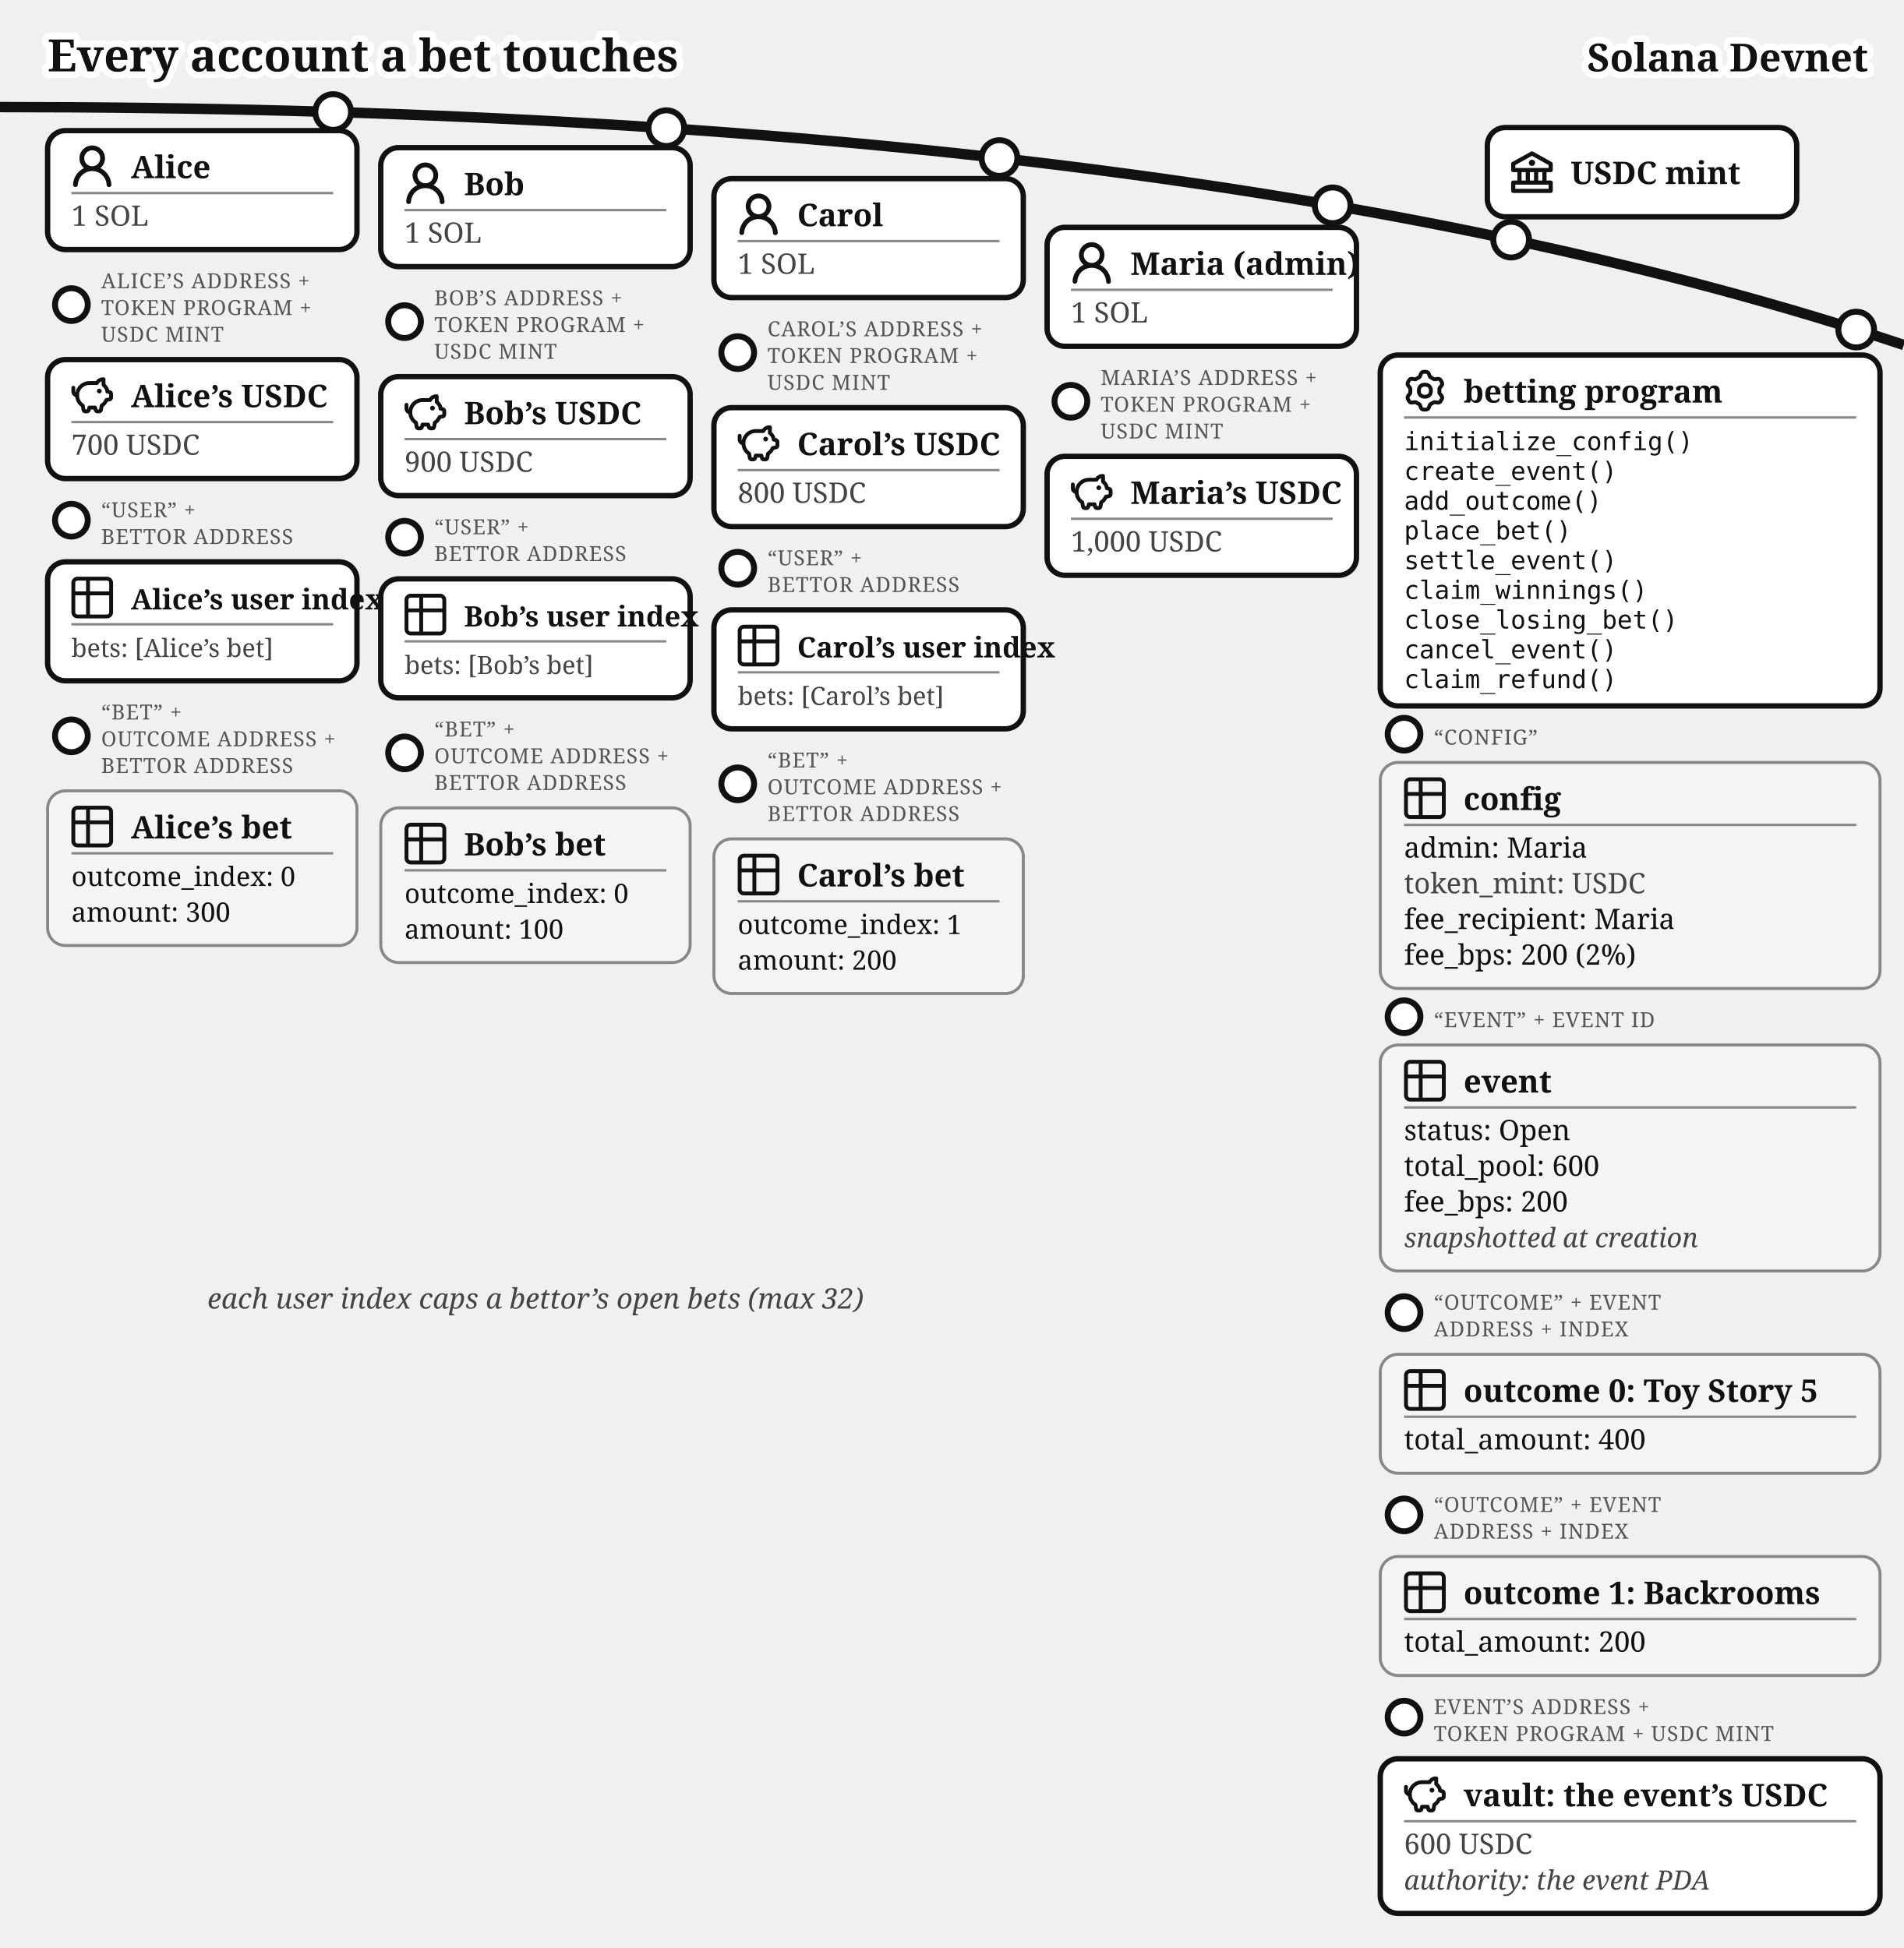
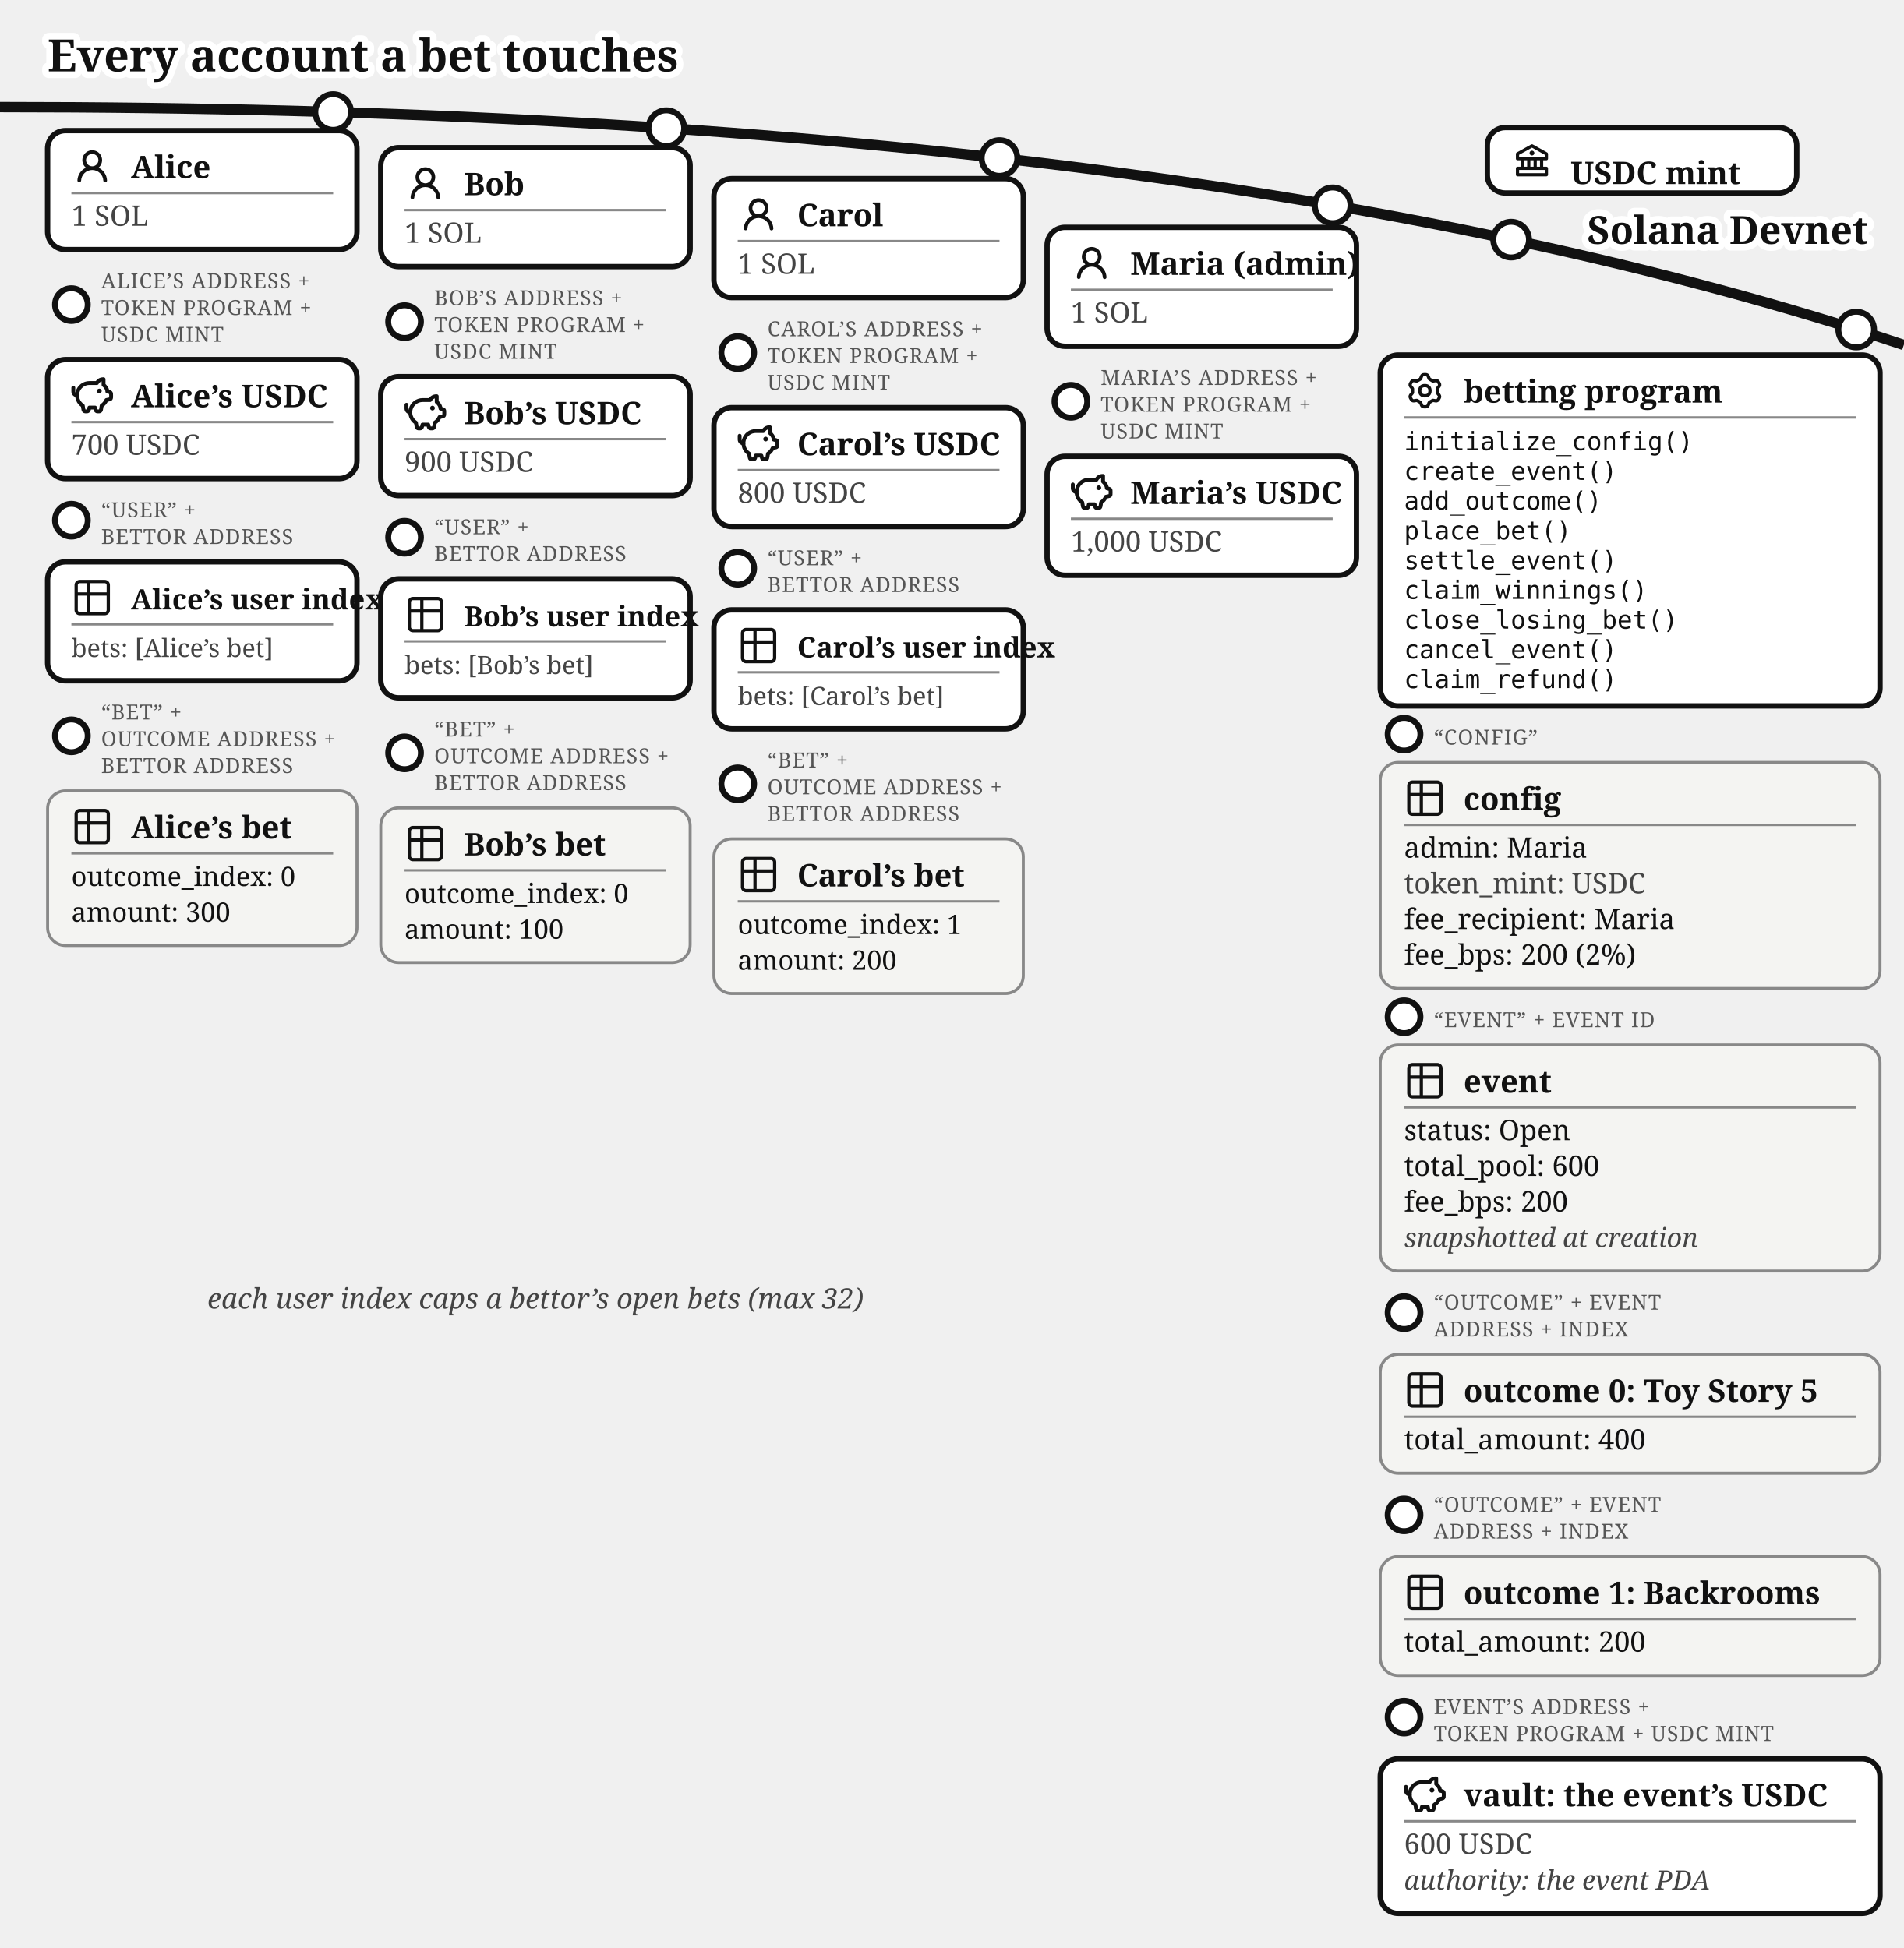
<svg xmlns="http://www.w3.org/2000/svg" viewBox="0 0 640 655" font-family="Gelasio, Georgia, serif" fill="#111">
  <text stroke="#fff" stroke-width="4.5" paint-order="stroke" stroke-linejoin="round" x="16" y="24" font-size="15" font-weight="bold">Every account a bet touches</text>
  <path d="M 0,36 Q 400,36 640,116" fill="none" stroke="#111" stroke-width="3.5" />
-   <text stroke="#fff" stroke-width="4.5" paint-order="stroke" stroke-linejoin="round" x="628" y="24" font-size="13" font-weight="bold" text-anchor="end">Solana Devnet</text>
+   <text stroke="#fff" stroke-width="4.5" paint-order="stroke" stroke-linejoin="round" x="628" y="82" font-size="13" font-weight="bold" text-anchor="end">Solana Devnet</text>
  <g>
    <circle cx="508" cy="80.573" r="6" fill="#fff" stroke="#111" stroke-width="2" />
-     <rect x="500" y="42.893" width="104" height="30" rx="6" fill="#fff" stroke="#111" stroke-width="1.8" />
-     <g transform="translate(508,50.89)">
-       <g transform="translate(-1.4,-1.401) scale(0.7)" fill="#111">
+     <rect x="500" y="42.893" width="104" height="22" rx="6" fill="#fff" stroke="#111" stroke-width="1.8" />
+     <g transform="translate(508,46.8932)">
+       <g transform="translate(0.52,0.519) scale(0.54)" fill="#111">
        <path d="m21.49 7.13l-9-5a.99.99 0 0 0-.97 0l-9.01 5C2.19 7.31 2 7.64 2 8v3c0 .55.45 1 1 1h2v4H3c-.55 0-1 .45-1 1v4c0 .55.45 1 1 1h18c.55 0 1-.45 1-1v-4c0-.55-.45-1-1-1h-2v-4h2c.55 0 1-.45 1-1V8a1 1 0 0 0-.51-.87M7 12h2v4H7zm6 0v4h-2v-4zm7 6v2H4v-2zm-3-2h-2v-4h2zm3-6H4V8.59l8-4.44l8 4.44z" />
        <path d="M12 6a1.5 1.5 0 1 0 0 3a1.5 1.5 0 1 0 0-3" />
      </g>
    </g>
    <text x="528" y="61.89" font-size="10.5" font-weight="bold">USDC mint</text>
  </g>
  <g>
    <circle cx="112" cy="37.663" r="6" fill="#fff" stroke="#111" stroke-width="2" />
    <rect x="16" y="43.917" width="104" height="40" rx="6" fill="#fff" stroke="#111" stroke-width="1.8" />
    <g transform="translate(24,48.9168)">
-       <g transform="translate(-1.607,-1.079) scale(1.076)" fill="#111">
+       <g transform="translate(0.36,0.767) scale(0.8301)" fill="#111">
        <path d="M10.561 8.073a6 6 0 0 1 3.432 5.142a.75.75 0 1 1-1.498.07a4.5 4.5 0 0 0-8.99 0a.75.75 0 0 1-1.498-.07a6 6 0 0 1 3.431-5.142a3.999 3.999 0 1 1 5.123 0M10.5 5a2.5 2.5 0 1 0-5 0a2.5 2.5 0 0 0 5 0" />
      </g>
    </g>
    <text x="44" y="59.917" font-size="10.5" font-weight="bold">Alice</text>
    <line x1="24" y1="64.917" x2="112" y2="64.917" stroke="#888" stroke-width="0.8" />
    <text x="24" y="75.917" font-size="9.5" fill="#444">1 SOL</text>
  </g>
  <g>
    <circle cx="24" cy="102.417" r="5.5" fill="#fff" stroke="#111" stroke-width="2" />
    <text x="34" y="96.917" font-size="7" letter-spacing="0.3" fill="#555">ALICE’S ADDRESS +</text>
    <text x="34" y="105.917" font-size="7" letter-spacing="0.3" fill="#555">TOKEN PROGRAM +</text>
    <text x="34" y="114.917" font-size="7" letter-spacing="0.3" fill="#555">USDC MINT</text>
    <rect x="16" y="120.917" width="104" height="40" rx="6" fill="#fff" stroke="#111" stroke-width="1.8" />
    <g transform="translate(24,125.917)">
-       <g transform="translate(-0.62,-0.62) scale(0.635)" fill="none" stroke="#111" stroke-linecap="round" stroke-linejoin="round" stroke-width="2.047">
+       <g transform="translate(-0.624,-0.624) scale(0.6353)" fill="none" stroke="#111" stroke-linecap="round" stroke-linejoin="round" stroke-width="2.047">
        <path d="M14.5 5.5h-4A6.5 6.5 0 0 0 7 17.478l.288 1.738c.07.423.105.635.202.798a1 1 0 0 0 .49.416c.178.07.392.07.822.07c.397 0 .596 0 .764-.062a1 1 0 0 0 .479-.374c.1-.148.15-.34.246-.727l.209-.837h3l.21.837c.096.386.144.58.245.727a1 1 0 0 0 .479.374c.168.062.367.062.764.062c.43 0 .644 0 .821-.07a1 1 0 0 0 .49-.416c.098-.163.133-.375.203-.798L17 17.478a6.5 6.5 0 0 0 2.502-2.978l.89-.178c.77-.154 1.155-.231 1.381-.508c.227-.276.227-.669.227-1.453v-.3c0-.75 0-1.124-.212-1.396c-.212-.27-.575-.362-1.303-.544L20 10c0-1.5-1.167-2.833-2-3.5v-3h-.264c-1.37 0-2.623.774-3.236 2" />
        <path d="M15.875 9.75h-.125m.25 0a.25.25 0 1 1-.5 0a.25.25 0 0 1 .5 0M2 8v2a2 2 0 0 0 2 2" />
      </g>
    </g>
    <text x="44" y="136.917" font-size="10.5" font-weight="bold">Alice’s USDC</text>
    <line x1="24" y1="141.917" x2="112" y2="141.917" stroke="#888" stroke-width="0.8" />
    <text x="24" y="152.917" font-size="9.5" fill="#444">700 USDC</text>
  </g>
  <g>
    <circle cx="24" cy="174.917" r="5.5" fill="#fff" stroke="#111" stroke-width="2" />
    <text x="34" y="173.917" font-size="7" letter-spacing="0.3" fill="#555">“USER” +</text>
    <text x="34" y="182.917" font-size="7" letter-spacing="0.3" fill="#555">BETTOR ADDRESS</text>
    <rect x="16" y="188.917" width="104" height="40" rx="6" fill="#fff" stroke="#111" stroke-width="1.8" />
    <g transform="translate(24,193.917)">
-       <g transform="translate(-1.467,-1.467) scale(0.706)" fill="none" stroke="#111" stroke-linecap="round" stroke-linejoin="round" stroke-width="1.843">
+       <g transform="translate(-0.195,-0.195) scale(0.6)" fill="none" stroke="#111" stroke-linecap="round" stroke-linejoin="round" stroke-width="1.843">
        <path d="M3 5a2 2 0 0 1 2-2h14a2 2 0 0 1 2 2v14a2 2 0 0 1-2 2H5a2 2 0 0 1-2-2zm0 5h18M10 3v18" />
      </g>
    </g>
    <text x="44" y="204.917" font-size="9.5" font-weight="bold">Alice’s user index</text>
    <line x1="24" y1="209.917" x2="112" y2="209.917" stroke="#888" stroke-width="0.8" />
    <text x="24" y="220.917" font-size="8.5" fill="#444">bets: [Alice’s bet]</text>
  </g>
  <g>
    <circle cx="24" cy="247.417" r="5.5" fill="#fff" stroke="#111" stroke-width="2" />
    <text x="34" y="241.917" font-size="7" letter-spacing="0.3" fill="#555">“BET” +</text>
    <text x="34" y="250.917" font-size="7" letter-spacing="0.3" fill="#555">OUTCOME ADDRESS +</text>
    <text x="34" y="259.917" font-size="7" letter-spacing="0.3" fill="#555">BETTOR ADDRESS</text>
    <rect x="16" y="265.917" width="104" height="52" rx="6" fill="#f4f4f2" stroke="#888" />
    <g transform="translate(24,270.917)">
-       <g transform="translate(-1.467,-1.467) scale(0.706)" fill="none" stroke="#111" stroke-linecap="round" stroke-linejoin="round" stroke-width="1.843">
+       <g transform="translate(-0.195,-0.195) scale(0.6)" fill="none" stroke="#111" stroke-linecap="round" stroke-linejoin="round" stroke-width="1.843">
        <path d="M3 5a2 2 0 0 1 2-2h14a2 2 0 0 1 2 2v14a2 2 0 0 1-2 2H5a2 2 0 0 1-2-2zm0 5h18M10 3v18" />
      </g>
    </g>
    <text x="44" y="281.917" font-size="10.5" font-weight="bold">Alice’s bet</text>
    <line x1="24" y1="286.917" x2="112" y2="286.917" stroke="#888" stroke-width="0.8" />
    <text x="24" y="297.917" font-size="9">outcome_index: 0</text>
    <text x="24" y="309.917" font-size="9">amount: 300</text>
  </g>
  <g>
    <circle cx="224" cy="43.091" r="6" fill="#fff" stroke="#111" stroke-width="2" />
    <rect x="128" y="49.644" width="104" height="40" rx="6" fill="#fff" stroke="#111" stroke-width="1.8" />
    <g transform="translate(136,54.6439)">
-       <g transform="translate(-1.607,-1.079) scale(1.076)" fill="#111">
+       <g transform="translate(0.36,0.767) scale(0.8301)" fill="#111">
        <path d="M10.561 8.073a6 6 0 0 1 3.432 5.142a.75.75 0 1 1-1.498.07a4.5 4.5 0 0 0-8.99 0a.75.75 0 0 1-1.498-.07a6 6 0 0 1 3.431-5.142a3.999 3.999 0 1 1 5.123 0M10.5 5a2.5 2.5 0 1 0-5 0a2.5 2.5 0 0 0 5 0" />
      </g>
    </g>
    <text x="156" y="65.644" font-size="10.5" font-weight="bold">Bob</text>
    <line x1="136" y1="70.644" x2="224" y2="70.644" stroke="#888" stroke-width="0.8" />
    <text x="136" y="81.644" font-size="9.5" fill="#444">1 SOL</text>
  </g>
  <g>
    <circle cx="136" cy="108.144" r="5.5" fill="#fff" stroke="#111" stroke-width="2" />
    <text x="146" y="102.644" font-size="7" letter-spacing="0.3" fill="#555">BOB’S ADDRESS +</text>
    <text x="146" y="111.644" font-size="7" letter-spacing="0.3" fill="#555">TOKEN PROGRAM +</text>
    <text x="146" y="120.644" font-size="7" letter-spacing="0.3" fill="#555">USDC MINT</text>
    <rect x="128" y="126.644" width="104" height="40" rx="6" fill="#fff" stroke="#111" stroke-width="1.8" />
    <g transform="translate(136,131.644)">
-       <g transform="translate(-0.62,-0.62) scale(0.635)" fill="none" stroke="#111" stroke-linecap="round" stroke-linejoin="round" stroke-width="2.047">
+       <g transform="translate(-0.624,-0.624) scale(0.6353)" fill="none" stroke="#111" stroke-linecap="round" stroke-linejoin="round" stroke-width="2.047">
        <path d="M14.5 5.5h-4A6.5 6.5 0 0 0 7 17.478l.288 1.738c.07.423.105.635.202.798a1 1 0 0 0 .49.416c.178.07.392.07.822.07c.397 0 .596 0 .764-.062a1 1 0 0 0 .479-.374c.1-.148.15-.34.246-.727l.209-.837h3l.21.837c.096.386.144.58.245.727a1 1 0 0 0 .479.374c.168.062.367.062.764.062c.43 0 .644 0 .821-.07a1 1 0 0 0 .49-.416c.098-.163.133-.375.203-.798L17 17.478a6.5 6.5 0 0 0 2.502-2.978l.89-.178c.77-.154 1.155-.231 1.381-.508c.227-.276.227-.669.227-1.453v-.3c0-.75 0-1.124-.212-1.396c-.212-.27-.575-.362-1.303-.544L20 10c0-1.5-1.167-2.833-2-3.5v-3h-.264c-1.37 0-2.623.774-3.236 2" />
        <path d="M15.875 9.75h-.125m.25 0a.25.25 0 1 1-.5 0a.25.25 0 0 1 .5 0M2 8v2a2 2 0 0 0 2 2" />
      </g>
    </g>
    <text x="156" y="142.644" font-size="10.5" font-weight="bold">Bob’s USDC</text>
    <line x1="136" y1="147.644" x2="224" y2="147.644" stroke="#888" stroke-width="0.8" />
    <text x="136" y="158.644" font-size="9.5" fill="#444">900 USDC</text>
  </g>
  <g>
    <circle cx="136" cy="180.644" r="5.5" fill="#fff" stroke="#111" stroke-width="2" />
    <text x="146" y="179.644" font-size="7" letter-spacing="0.3" fill="#555">“USER” +</text>
    <text x="146" y="188.644" font-size="7" letter-spacing="0.3" fill="#555">BETTOR ADDRESS</text>
    <rect x="128" y="194.644" width="104" height="40" rx="6" fill="#fff" stroke="#111" stroke-width="1.8" />
    <g transform="translate(136,199.644)">
-       <g transform="translate(-1.467,-1.467) scale(0.706)" fill="none" stroke="#111" stroke-linecap="round" stroke-linejoin="round" stroke-width="1.843">
+       <g transform="translate(-0.195,-0.195) scale(0.6)" fill="none" stroke="#111" stroke-linecap="round" stroke-linejoin="round" stroke-width="1.843">
        <path d="M3 5a2 2 0 0 1 2-2h14a2 2 0 0 1 2 2v14a2 2 0 0 1-2 2H5a2 2 0 0 1-2-2zm0 5h18M10 3v18" />
      </g>
    </g>
    <text x="156" y="210.644" font-size="9.5" font-weight="bold">Bob’s user index</text>
    <line x1="136" y1="215.644" x2="224" y2="215.644" stroke="#888" stroke-width="0.8" />
    <text x="136" y="226.644" font-size="8.5" fill="#444">bets: [Bob’s bet]</text>
  </g>
  <g>
    <circle cx="136" cy="253.144" r="5.5" fill="#fff" stroke="#111" stroke-width="2" />
    <text x="146" y="247.644" font-size="7" letter-spacing="0.3" fill="#555">“BET” +</text>
    <text x="146" y="256.644" font-size="7" letter-spacing="0.3" fill="#555">OUTCOME ADDRESS +</text>
    <text x="146" y="265.644" font-size="7" letter-spacing="0.3" fill="#555">BETTOR ADDRESS</text>
    <rect x="128" y="271.644" width="104" height="52" rx="6" fill="#f4f4f2" stroke="#888" />
    <g transform="translate(136,276.644)">
-       <g transform="translate(-1.467,-1.467) scale(0.706)" fill="none" stroke="#111" stroke-linecap="round" stroke-linejoin="round" stroke-width="1.843">
+       <g transform="translate(-0.195,-0.195) scale(0.6)" fill="none" stroke="#111" stroke-linecap="round" stroke-linejoin="round" stroke-width="1.843">
        <path d="M3 5a2 2 0 0 1 2-2h14a2 2 0 0 1 2 2v14a2 2 0 0 1-2 2H5a2 2 0 0 1-2-2zm0 5h18M10 3v18" />
      </g>
    </g>
    <text x="156" y="287.644" font-size="10.5" font-weight="bold">Bob’s bet</text>
    <line x1="136" y1="292.644" x2="224" y2="292.644" stroke="#888" stroke-width="0.8" />
    <text x="136" y="303.644" font-size="9">outcome_index: 0</text>
    <text x="136" y="315.644" font-size="9">amount: 100</text>
  </g>
  <g>
    <circle cx="336" cy="53.138" r="6" fill="#fff" stroke="#111" stroke-width="2" />
    <rect x="240" y="60.062" width="104" height="40" rx="6" fill="#fff" stroke="#111" stroke-width="1.8" />
    <g transform="translate(248,65.0617)">
-       <g transform="translate(-1.607,-1.079) scale(1.076)" fill="#111">
+       <g transform="translate(0.36,0.767) scale(0.8301)" fill="#111">
        <path d="M10.561 8.073a6 6 0 0 1 3.432 5.142a.75.75 0 1 1-1.498.07a4.5 4.5 0 0 0-8.99 0a.75.75 0 0 1-1.498-.07a6 6 0 0 1 3.431-5.142a3.999 3.999 0 1 1 5.123 0M10.5 5a2.5 2.5 0 1 0-5 0a2.5 2.5 0 0 0 5 0" />
      </g>
    </g>
    <text x="268" y="76.062" font-size="10.5" font-weight="bold">Carol</text>
    <line x1="248" y1="81.062" x2="336" y2="81.062" stroke="#888" stroke-width="0.8" />
    <text x="248" y="92.062" font-size="9.5" fill="#444">1 SOL</text>
  </g>
  <g>
    <circle cx="248" cy="118.562" r="5.5" fill="#fff" stroke="#111" stroke-width="2" />
    <text x="258" y="113.062" font-size="7" letter-spacing="0.3" fill="#555">CAROL’S ADDRESS +</text>
    <text x="258" y="122.062" font-size="7" letter-spacing="0.3" fill="#555">TOKEN PROGRAM +</text>
    <text x="258" y="131.062" font-size="7" letter-spacing="0.3" fill="#555">USDC MINT</text>
    <rect x="240" y="137.062" width="104" height="40" rx="6" fill="#fff" stroke="#111" stroke-width="1.8" />
    <g transform="translate(248,142.062)">
-       <g transform="translate(-0.62,-0.62) scale(0.635)" fill="none" stroke="#111" stroke-linecap="round" stroke-linejoin="round" stroke-width="2.047">
+       <g transform="translate(-0.624,-0.624) scale(0.6353)" fill="none" stroke="#111" stroke-linecap="round" stroke-linejoin="round" stroke-width="2.047">
        <path d="M14.5 5.5h-4A6.5 6.5 0 0 0 7 17.478l.288 1.738c.07.423.105.635.202.798a1 1 0 0 0 .49.416c.178.07.392.07.822.07c.397 0 .596 0 .764-.062a1 1 0 0 0 .479-.374c.1-.148.15-.34.246-.727l.209-.837h3l.21.837c.096.386.144.58.245.727a1 1 0 0 0 .479.374c.168.062.367.062.764.062c.43 0 .644 0 .821-.07a1 1 0 0 0 .49-.416c.098-.163.133-.375.203-.798L17 17.478a6.5 6.5 0 0 0 2.502-2.978l.89-.178c.77-.154 1.155-.231 1.381-.508c.227-.276.227-.669.227-1.453v-.3c0-.75 0-1.124-.212-1.396c-.212-.27-.575-.362-1.303-.544L20 10c0-1.5-1.167-2.833-2-3.5v-3h-.264c-1.37 0-2.623.774-3.236 2" />
        <path d="M15.875 9.75h-.125m.25 0a.25.25 0 1 1-.5 0a.25.25 0 0 1 .5 0M2 8v2a2 2 0 0 0 2 2" />
      </g>
    </g>
    <text x="268" y="153.062" font-size="10.5" font-weight="bold">Carol’s USDC</text>
    <line x1="248" y1="158.062" x2="336" y2="158.062" stroke="#888" stroke-width="0.8" />
    <text x="248" y="169.062" font-size="9.5" fill="#444">800 USDC</text>
  </g>
  <g>
    <circle cx="248" cy="191.062" r="5.5" fill="#fff" stroke="#111" stroke-width="2" />
    <text x="258" y="190.062" font-size="7" letter-spacing="0.3" fill="#555">“USER” +</text>
    <text x="258" y="199.062" font-size="7" letter-spacing="0.3" fill="#555">BETTOR ADDRESS</text>
    <rect x="240" y="205.062" width="104" height="40" rx="6" fill="#fff" stroke="#111" stroke-width="1.8" />
    <g transform="translate(248,210.062)">
-       <g transform="translate(-1.467,-1.467) scale(0.706)" fill="none" stroke="#111" stroke-linecap="round" stroke-linejoin="round" stroke-width="1.843">
+       <g transform="translate(-0.195,-0.195) scale(0.6)" fill="none" stroke="#111" stroke-linecap="round" stroke-linejoin="round" stroke-width="1.843">
        <path d="M3 5a2 2 0 0 1 2-2h14a2 2 0 0 1 2 2v14a2 2 0 0 1-2 2H5a2 2 0 0 1-2-2zm0 5h18M10 3v18" />
      </g>
    </g>
    <text x="268" y="221.062" font-size="9.5" font-weight="bold">Carol’s user index</text>
    <line x1="248" y1="226.062" x2="336" y2="226.062" stroke="#888" stroke-width="0.8" />
    <text x="248" y="237.062" font-size="8.5" fill="#444">bets: [Carol’s bet]</text>
  </g>
  <g>
    <circle cx="248" cy="263.562" r="5.5" fill="#fff" stroke="#111" stroke-width="2" />
    <text x="258" y="258.062" font-size="7" letter-spacing="0.3" fill="#555">“BET” +</text>
    <text x="258" y="267.062" font-size="7" letter-spacing="0.3" fill="#555">OUTCOME ADDRESS +</text>
    <text x="258" y="276.062" font-size="7" letter-spacing="0.3" fill="#555">BETTOR ADDRESS</text>
    <rect x="240" y="282.062" width="104" height="52" rx="6" fill="#f4f4f2" stroke="#888" />
    <g transform="translate(248,287.062)">
-       <g transform="translate(-1.467,-1.467) scale(0.706)" fill="none" stroke="#111" stroke-linecap="round" stroke-linejoin="round" stroke-width="1.843">
+       <g transform="translate(-0.195,-0.195) scale(0.6)" fill="none" stroke="#111" stroke-linecap="round" stroke-linejoin="round" stroke-width="1.843">
        <path d="M3 5a2 2 0 0 1 2-2h14a2 2 0 0 1 2 2v14a2 2 0 0 1-2 2H5a2 2 0 0 1-2-2zm0 5h18M10 3v18" />
      </g>
    </g>
    <text x="268" y="298.062" font-size="10.5" font-weight="bold">Carol’s bet</text>
    <line x1="248" y1="303.062" x2="336" y2="303.062" stroke="#888" stroke-width="0.8" />
    <text x="248" y="314.062" font-size="9">outcome_index: 1</text>
    <text x="248" y="326.062" font-size="9">amount: 200</text>
  </g>
  <g>
    <circle cx="448" cy="69.033" r="6" fill="#fff" stroke="#111" stroke-width="2" />
    <rect x="352" y="76.436" width="104" height="40" rx="6" fill="#fff" stroke="#111" stroke-width="1.8" />
    <g transform="translate(360,81.4364)">
-       <g transform="translate(-1.607,-1.079) scale(1.076)" fill="#111">
+       <g transform="translate(0.36,0.767) scale(0.8301)" fill="#111">
        <path d="M10.561 8.073a6 6 0 0 1 3.432 5.142a.75.75 0 1 1-1.498.07a4.5 4.5 0 0 0-8.99 0a.75.75 0 0 1-1.498-.07a6 6 0 0 1 3.431-5.142a3.999 3.999 0 1 1 5.123 0M10.5 5a2.5 2.5 0 1 0-5 0a2.5 2.5 0 0 0 5 0" />
      </g>
    </g>
    <text x="380" y="92.436" font-size="10.5" font-weight="bold">Maria (admin)</text>
    <line x1="360" y1="97.436" x2="448" y2="97.436" stroke="#888" stroke-width="0.8" />
    <text x="360" y="108.436" font-size="9.5" fill="#444">1 SOL</text>
  </g>
  <g>
    <circle cx="360" cy="134.936" r="5.5" fill="#fff" stroke="#111" stroke-width="2" />
    <text x="370" y="129.436" font-size="7" letter-spacing="0.3" fill="#555">MARIA’S ADDRESS +</text>
    <text x="370" y="138.436" font-size="7" letter-spacing="0.3" fill="#555">TOKEN PROGRAM +</text>
    <text x="370" y="147.436" font-size="7" letter-spacing="0.3" fill="#555">USDC MINT</text>
    <rect x="352" y="153.436" width="104" height="40" rx="6" fill="#fff" stroke="#111" stroke-width="1.8" />
    <g transform="translate(360,158.436)">
-       <g transform="translate(-0.62,-0.62) scale(0.635)" fill="none" stroke="#111" stroke-linecap="round" stroke-linejoin="round" stroke-width="2.047">
+       <g transform="translate(-0.624,-0.624) scale(0.6353)" fill="none" stroke="#111" stroke-linecap="round" stroke-linejoin="round" stroke-width="2.047">
        <path d="M14.5 5.5h-4A6.5 6.5 0 0 0 7 17.478l.288 1.738c.07.423.105.635.202.798a1 1 0 0 0 .49.416c.178.07.392.07.822.07c.397 0 .596 0 .764-.062a1 1 0 0 0 .479-.374c.1-.148.15-.34.246-.727l.209-.837h3l.21.837c.096.386.144.58.245.727a1 1 0 0 0 .479.374c.168.062.367.062.764.062c.43 0 .644 0 .821-.07a1 1 0 0 0 .49-.416c.098-.163.133-.375.203-.798L17 17.478a6.5 6.5 0 0 0 2.502-2.978l.89-.178c.77-.154 1.155-.231 1.381-.508c.227-.276.227-.669.227-1.453v-.3c0-.75 0-1.124-.212-1.396c-.212-.27-.575-.362-1.303-.544L20 10c0-1.5-1.167-2.833-2-3.5v-3h-.264c-1.37 0-2.623.774-3.236 2" />
        <path d="M15.875 9.75h-.125m.25 0a.25.25 0 1 1-.5 0a.25.25 0 0 1 .5 0M2 8v2a2 2 0 0 0 2 2" />
      </g>
    </g>
    <text x="380" y="169.436" font-size="10.5" font-weight="bold">Maria’s USDC</text>
    <line x1="360" y1="174.436" x2="448" y2="174.436" stroke="#888" stroke-width="0.8" />
    <text x="360" y="185.436" font-size="9.5" fill="#444">1,000 USDC</text>
  </g>
  <g>
    <circle cx="624" cy="110.812" r="6" fill="#fff" stroke="#111" stroke-width="2" />
    <rect x="464" y="119.37" width="168" height="118" rx="6" fill="#fff" stroke="#111" stroke-width="1.8" />
    <g transform="translate(472,124.37)">
-       <g transform="translate(-0.113,-0.112) scale(1.016)" fill="none" stroke="#111" stroke-linecap="round" stroke-linejoin="round" stroke-width="1.28">
+       <g transform="translate(0.951,0.952) scale(0.864)" fill="none" stroke="#111" stroke-linecap="round" stroke-linejoin="round" stroke-width="1.28">
        <path d="M11.808 7.727c0 .05.017.1.048.14l.667.84a.96.96 0 0 1 .082 1.08l-.392.676a.96.96 0 0 1-.975.47l-1.063-.16a.23.23 0 0 0-.145.027l-1.26.727a.23.23 0 0 0-.096.112l-.392 1a.96.96 0 0 1-.893.611h-.782a.96.96 0 0 1-.893-.61l-.392-1a.23.23 0 0 0-.096-.113L3.967 10.8a.23.23 0 0 0-.145-.028l-1.063.162a.96.96 0 0 1-.976-.47l-.39-.677a.96.96 0 0 1 .08-1.08l.67-.84a.22.22 0 0 0 .05-.14V6.273c0-.05-.018-.1-.05-.14l-.67-.84a.96.96 0 0 1-.08-1.08l.39-.676a.96.96 0 0 1 .976-.47l1.06.16a.23.23 0 0 0 .145-.027l1.262-.73a.23.23 0 0 0 .096-.113l.394-.996A.96.96 0 0 1 6.61.75h.784a.96.96 0 0 1 .893.61l.392.997q.028.075.096.116l1.26.727a.23.23 0 0 0 .145.028l1.062-.162a.96.96 0 0 1 .976.47l.391.677a.96.96 0 0 1-.081 1.08l-.67.84a.22.22 0 0 0-.049.14v1.454Z" />
        <path d="M7 8.996c1.277 0 1.996-.719 1.996-1.996S8.277 5.004 7 5.004S5.004 5.723 5.004 7S5.723 8.996 7 8.996" />
      </g>
    </g>
    <text x="492" y="135.37" font-size="10.5" font-weight="bold">betting program</text>
    <line x1="472" y1="140.37" x2="624" y2="140.37" stroke="#888" stroke-width="0.8" />
    <text x="472" y="151.37" font-size="8.5" font-family="'DejaVu Sans Mono', Menlo, monospace">initialize_config()</text>
    <text x="472" y="161.37" font-size="8.5" font-family="'DejaVu Sans Mono', Menlo, monospace">create_event()</text>
    <text x="472" y="171.37" font-size="8.5" font-family="'DejaVu Sans Mono', Menlo, monospace">add_outcome()</text>
    <text x="472" y="181.37" font-size="8.5" font-family="'DejaVu Sans Mono', Menlo, monospace">place_bet()</text>
    <text x="472" y="191.37" font-size="8.5" font-family="'DejaVu Sans Mono', Menlo, monospace">settle_event()</text>
    <text x="472" y="201.37" font-size="8.5" font-family="'DejaVu Sans Mono', Menlo, monospace">claim_winnings()</text>
    <text x="472" y="211.37" font-size="8.5" font-family="'DejaVu Sans Mono', Menlo, monospace">close_losing_bet()</text>
    <text x="472" y="221.37" font-size="8.5" font-family="'DejaVu Sans Mono', Menlo, monospace">cancel_event()</text>
    <text x="472" y="231.37" font-size="8.5" font-family="'DejaVu Sans Mono', Menlo, monospace">claim_refund()</text>
  </g>
  <g>
    <circle cx="472" cy="246.87" r="5.5" fill="#fff" stroke="#111" stroke-width="2" />
    <text x="482" y="250.37" font-size="7" letter-spacing="0.3" fill="#555">“CONFIG”</text>
    <rect x="464" y="256.37" width="168" height="76" rx="6" fill="#f4f4f2" stroke="#888" />
    <g transform="translate(472,261.37)">
-       <g transform="translate(-1.467,-1.467) scale(0.706)" fill="none" stroke="#111" stroke-linecap="round" stroke-linejoin="round" stroke-width="1.843">
+       <g transform="translate(-0.195,-0.195) scale(0.6)" fill="none" stroke="#111" stroke-linecap="round" stroke-linejoin="round" stroke-width="1.843">
        <path d="M3 5a2 2 0 0 1 2-2h14a2 2 0 0 1 2 2v14a2 2 0 0 1-2 2H5a2 2 0 0 1-2-2zm0 5h18M10 3v18" />
      </g>
    </g>
    <text x="492" y="272.37" font-size="10.5" font-weight="bold">config</text>
    <line x1="472" y1="277.37" x2="624" y2="277.37" stroke="#888" stroke-width="0.8" />
    <text x="472" y="288.37" font-size="9.5">admin: Maria</text>
    <text x="472" y="300.37" font-size="9.5" fill="#444">token_mint: USDC</text>
    <text x="472" y="312.37" font-size="9.5">fee_recipient: Maria</text>
    <text x="472" y="324.37" font-size="9.5">fee_bps: 200 (2%)</text>
  </g>
  <g>
    <circle cx="472" cy="341.87" r="5.5" fill="#fff" stroke="#111" stroke-width="2" />
    <text x="482" y="345.37" font-size="7" letter-spacing="0.3" fill="#555">“EVENT” + EVENT ID</text>
    <rect x="464" y="351.37" width="168" height="76" rx="6" fill="#f4f4f2" stroke="#888" />
    <g transform="translate(472,356.37)">
-       <g transform="translate(-1.467,-1.467) scale(0.706)" fill="none" stroke="#111" stroke-linecap="round" stroke-linejoin="round" stroke-width="1.843">
+       <g transform="translate(-0.195,-0.195) scale(0.6)" fill="none" stroke="#111" stroke-linecap="round" stroke-linejoin="round" stroke-width="1.843">
        <path d="M3 5a2 2 0 0 1 2-2h14a2 2 0 0 1 2 2v14a2 2 0 0 1-2 2H5a2 2 0 0 1-2-2zm0 5h18M10 3v18" />
      </g>
    </g>
    <text x="492" y="367.37" font-size="10.5" font-weight="bold">event</text>
    <line x1="472" y1="372.37" x2="624" y2="372.37" stroke="#888" stroke-width="0.8" />
    <text x="472" y="383.37" font-size="9.5">status: Open</text>
    <text x="472" y="395.37" font-size="9.5">total_pool: 600</text>
    <text x="472" y="407.37" font-size="9.5">fee_bps: 200</text>
    <text x="472" y="419.37" font-size="9" font-style="italic" fill="#444">snapshotted at creation</text>
  </g>
  <g>
    <circle cx="472" cy="441.37" r="5.5" fill="#fff" stroke="#111" stroke-width="2" />
    <text x="482" y="440.37" font-size="7" letter-spacing="0.3" fill="#555">“OUTCOME” + EVENT</text>
    <text x="482" y="449.37" font-size="7" letter-spacing="0.3" fill="#555">ADDRESS + INDEX</text>
    <rect x="464" y="455.37" width="168" height="40" rx="6" fill="#f4f4f2" stroke="#888" />
    <g transform="translate(472,460.37)">
-       <g transform="translate(-1.467,-1.467) scale(0.706)" fill="none" stroke="#111" stroke-linecap="round" stroke-linejoin="round" stroke-width="1.843">
+       <g transform="translate(-0.195,-0.195) scale(0.6)" fill="none" stroke="#111" stroke-linecap="round" stroke-linejoin="round" stroke-width="1.843">
        <path d="M3 5a2 2 0 0 1 2-2h14a2 2 0 0 1 2 2v14a2 2 0 0 1-2 2H5a2 2 0 0 1-2-2zm0 5h18M10 3v18" />
      </g>
    </g>
    <text x="492" y="471.37" font-size="10.5" font-weight="bold">outcome 0: Toy Story 5</text>
    <line x1="472" y1="476.37" x2="624" y2="476.37" stroke="#888" stroke-width="0.8" />
    <text x="472" y="487.37" font-size="9.5">total_amount: 400</text>
  </g>
  <g>
    <circle cx="472" cy="509.37" r="5.5" fill="#fff" stroke="#111" stroke-width="2" />
    <text x="482" y="508.37" font-size="7" letter-spacing="0.3" fill="#555">“OUTCOME” + EVENT</text>
    <text x="482" y="517.37" font-size="7" letter-spacing="0.3" fill="#555">ADDRESS + INDEX</text>
    <rect x="464" y="523.37" width="168" height="40" rx="6" fill="#f4f4f2" stroke="#888" />
    <g transform="translate(472,528.37)">
-       <g transform="translate(-1.467,-1.467) scale(0.706)" fill="none" stroke="#111" stroke-linecap="round" stroke-linejoin="round" stroke-width="1.843">
+       <g transform="translate(-0.195,-0.195) scale(0.6)" fill="none" stroke="#111" stroke-linecap="round" stroke-linejoin="round" stroke-width="1.843">
        <path d="M3 5a2 2 0 0 1 2-2h14a2 2 0 0 1 2 2v14a2 2 0 0 1-2 2H5a2 2 0 0 1-2-2zm0 5h18M10 3v18" />
      </g>
    </g>
    <text x="492" y="539.37" font-size="10.5" font-weight="bold">outcome 1: Backrooms</text>
    <line x1="472" y1="544.37" x2="624" y2="544.37" stroke="#888" stroke-width="0.8" />
    <text x="472" y="555.37" font-size="9.5">total_amount: 200</text>
  </g>
  <g>
    <circle cx="472" cy="577.37" r="5.5" fill="#fff" stroke="#111" stroke-width="2" />
    <text x="482" y="576.37" font-size="7" letter-spacing="0.3" fill="#555">EVENT’S ADDRESS +</text>
    <text x="482" y="585.37" font-size="7" letter-spacing="0.3" fill="#555">TOKEN PROGRAM + USDC MINT</text>
    <rect x="464" y="591.37" width="168" height="52" rx="6" fill="#fff" stroke="#111" stroke-width="1.8" />
    <g transform="translate(472,596.37)">
-       <g transform="translate(-0.62,-0.62) scale(0.635)" fill="none" stroke="#111" stroke-linecap="round" stroke-linejoin="round" stroke-width="2.047">
+       <g transform="translate(-0.624,-0.624) scale(0.6353)" fill="none" stroke="#111" stroke-linecap="round" stroke-linejoin="round" stroke-width="2.047">
        <path d="M14.5 5.5h-4A6.5 6.5 0 0 0 7 17.478l.288 1.738c.07.423.105.635.202.798a1 1 0 0 0 .49.416c.178.07.392.07.822.07c.397 0 .596 0 .764-.062a1 1 0 0 0 .479-.374c.1-.148.15-.34.246-.727l.209-.837h3l.21.837c.096.386.144.58.245.727a1 1 0 0 0 .479.374c.168.062.367.062.764.062c.43 0 .644 0 .821-.07a1 1 0 0 0 .49-.416c.098-.163.133-.375.203-.798L17 17.478a6.5 6.5 0 0 0 2.502-2.978l.89-.178c.77-.154 1.155-.231 1.381-.508c.227-.276.227-.669.227-1.453v-.3c0-.75 0-1.124-.212-1.396c-.212-.27-.575-.362-1.303-.544L20 10c0-1.5-1.167-2.833-2-3.5v-3h-.264c-1.37 0-2.623.774-3.236 2" />
        <path d="M15.875 9.75h-.125m.25 0a.25.25 0 1 1-.5 0a.25.25 0 0 1 .5 0M2 8v2a2 2 0 0 0 2 2" />
      </g>
    </g>
    <text x="492" y="607.37" font-size="10.5" font-weight="bold">vault: the event’s USDC</text>
    <line x1="472" y1="612.37" x2="624" y2="612.37" stroke="#888" stroke-width="0.8" />
    <text x="472" y="623.37" font-size="9.5" fill="#444">600 USDC</text>
    <text x="472" y="635.37" font-size="9" font-style="italic" fill="#444">authority: the event PDA</text>
  </g>
  <text x="180" y="440" font-size="9.5" fill="#444" font-style="italic" text-anchor="middle">each user index caps a bettor’s open bets (max 32)</text>
</svg>
